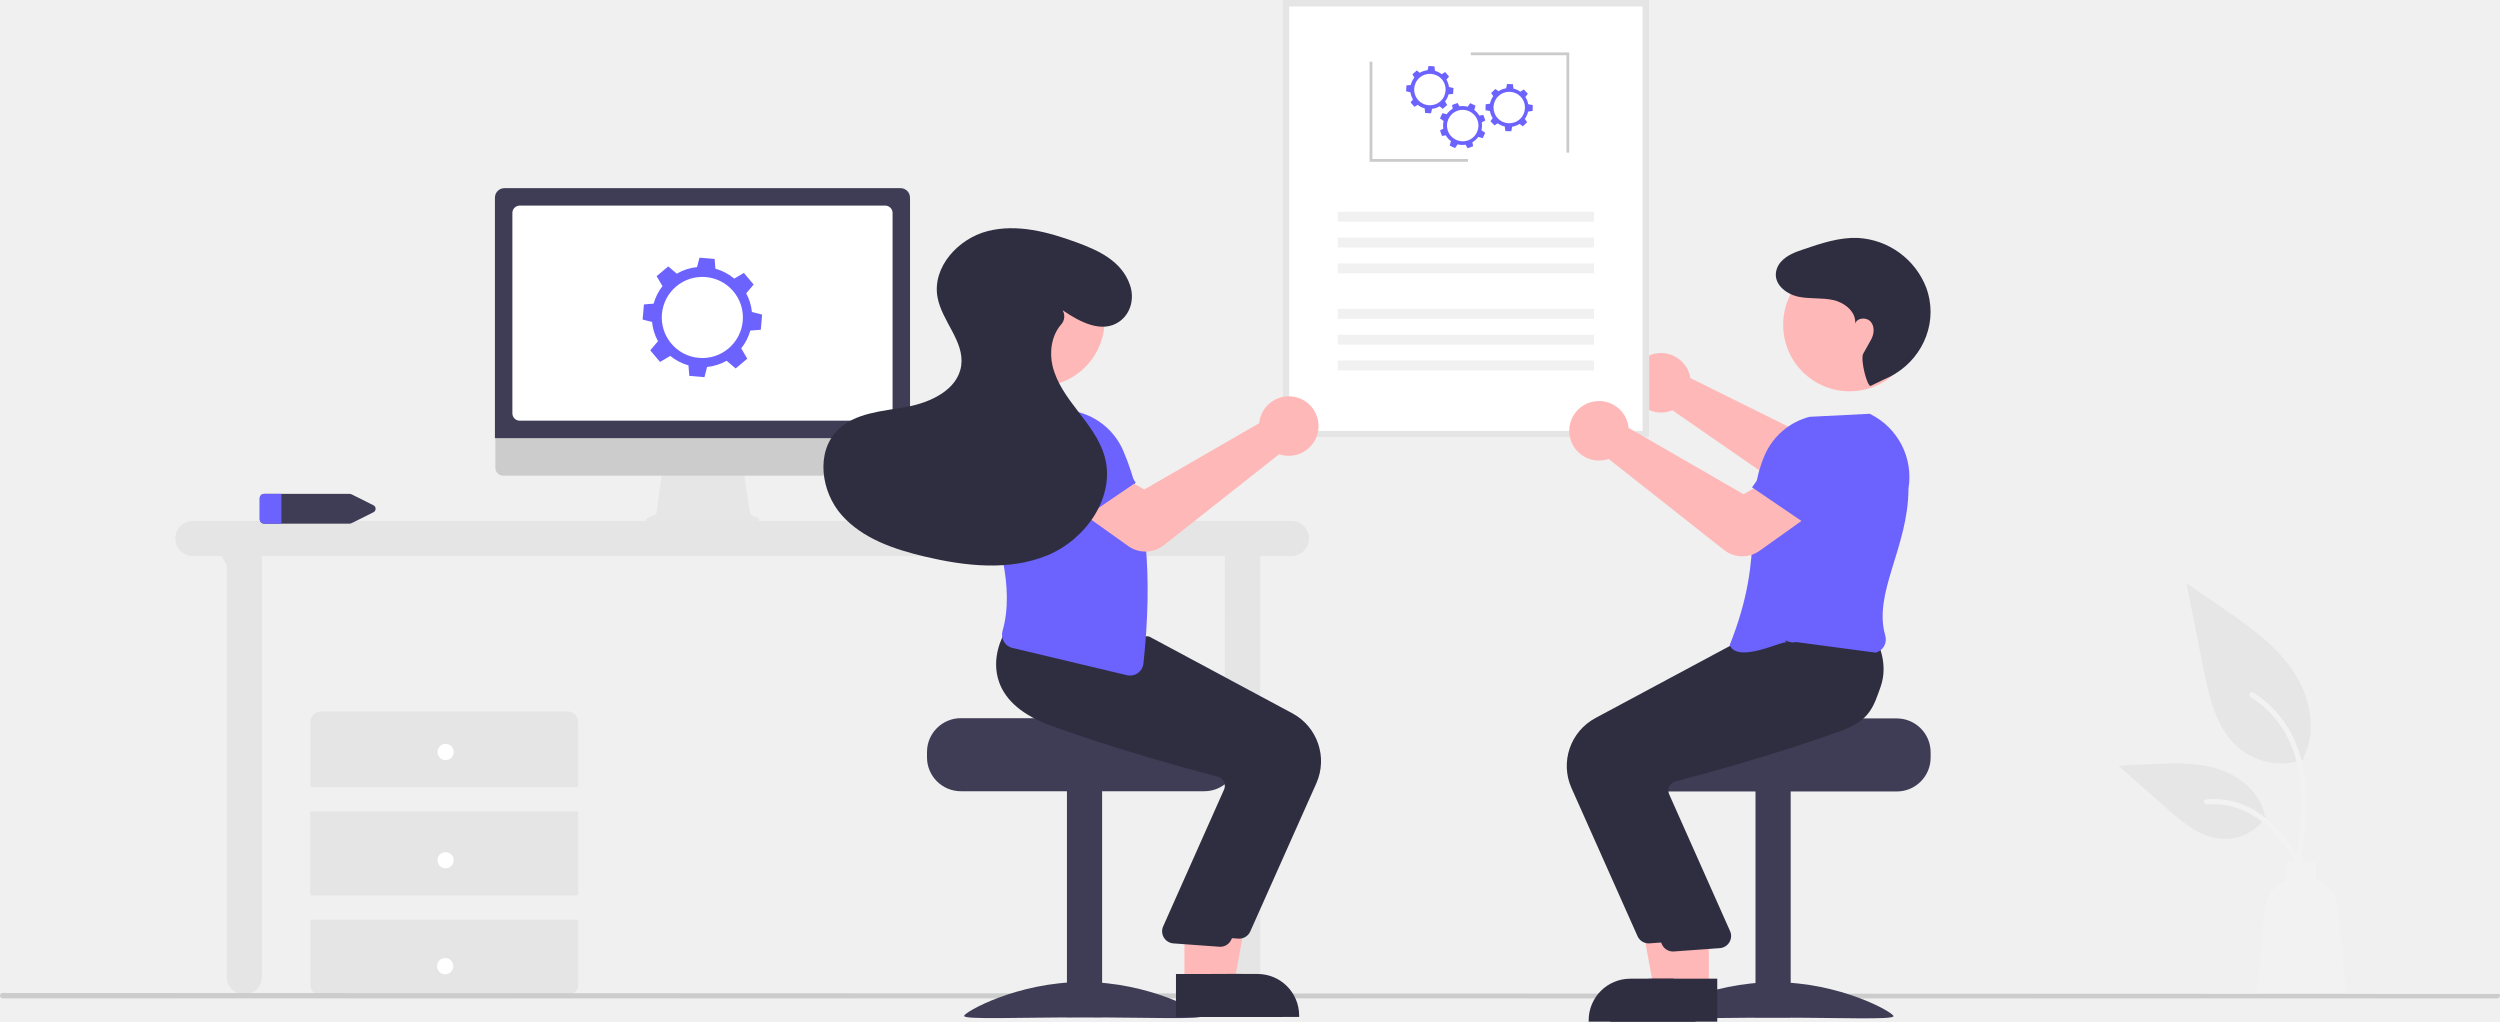
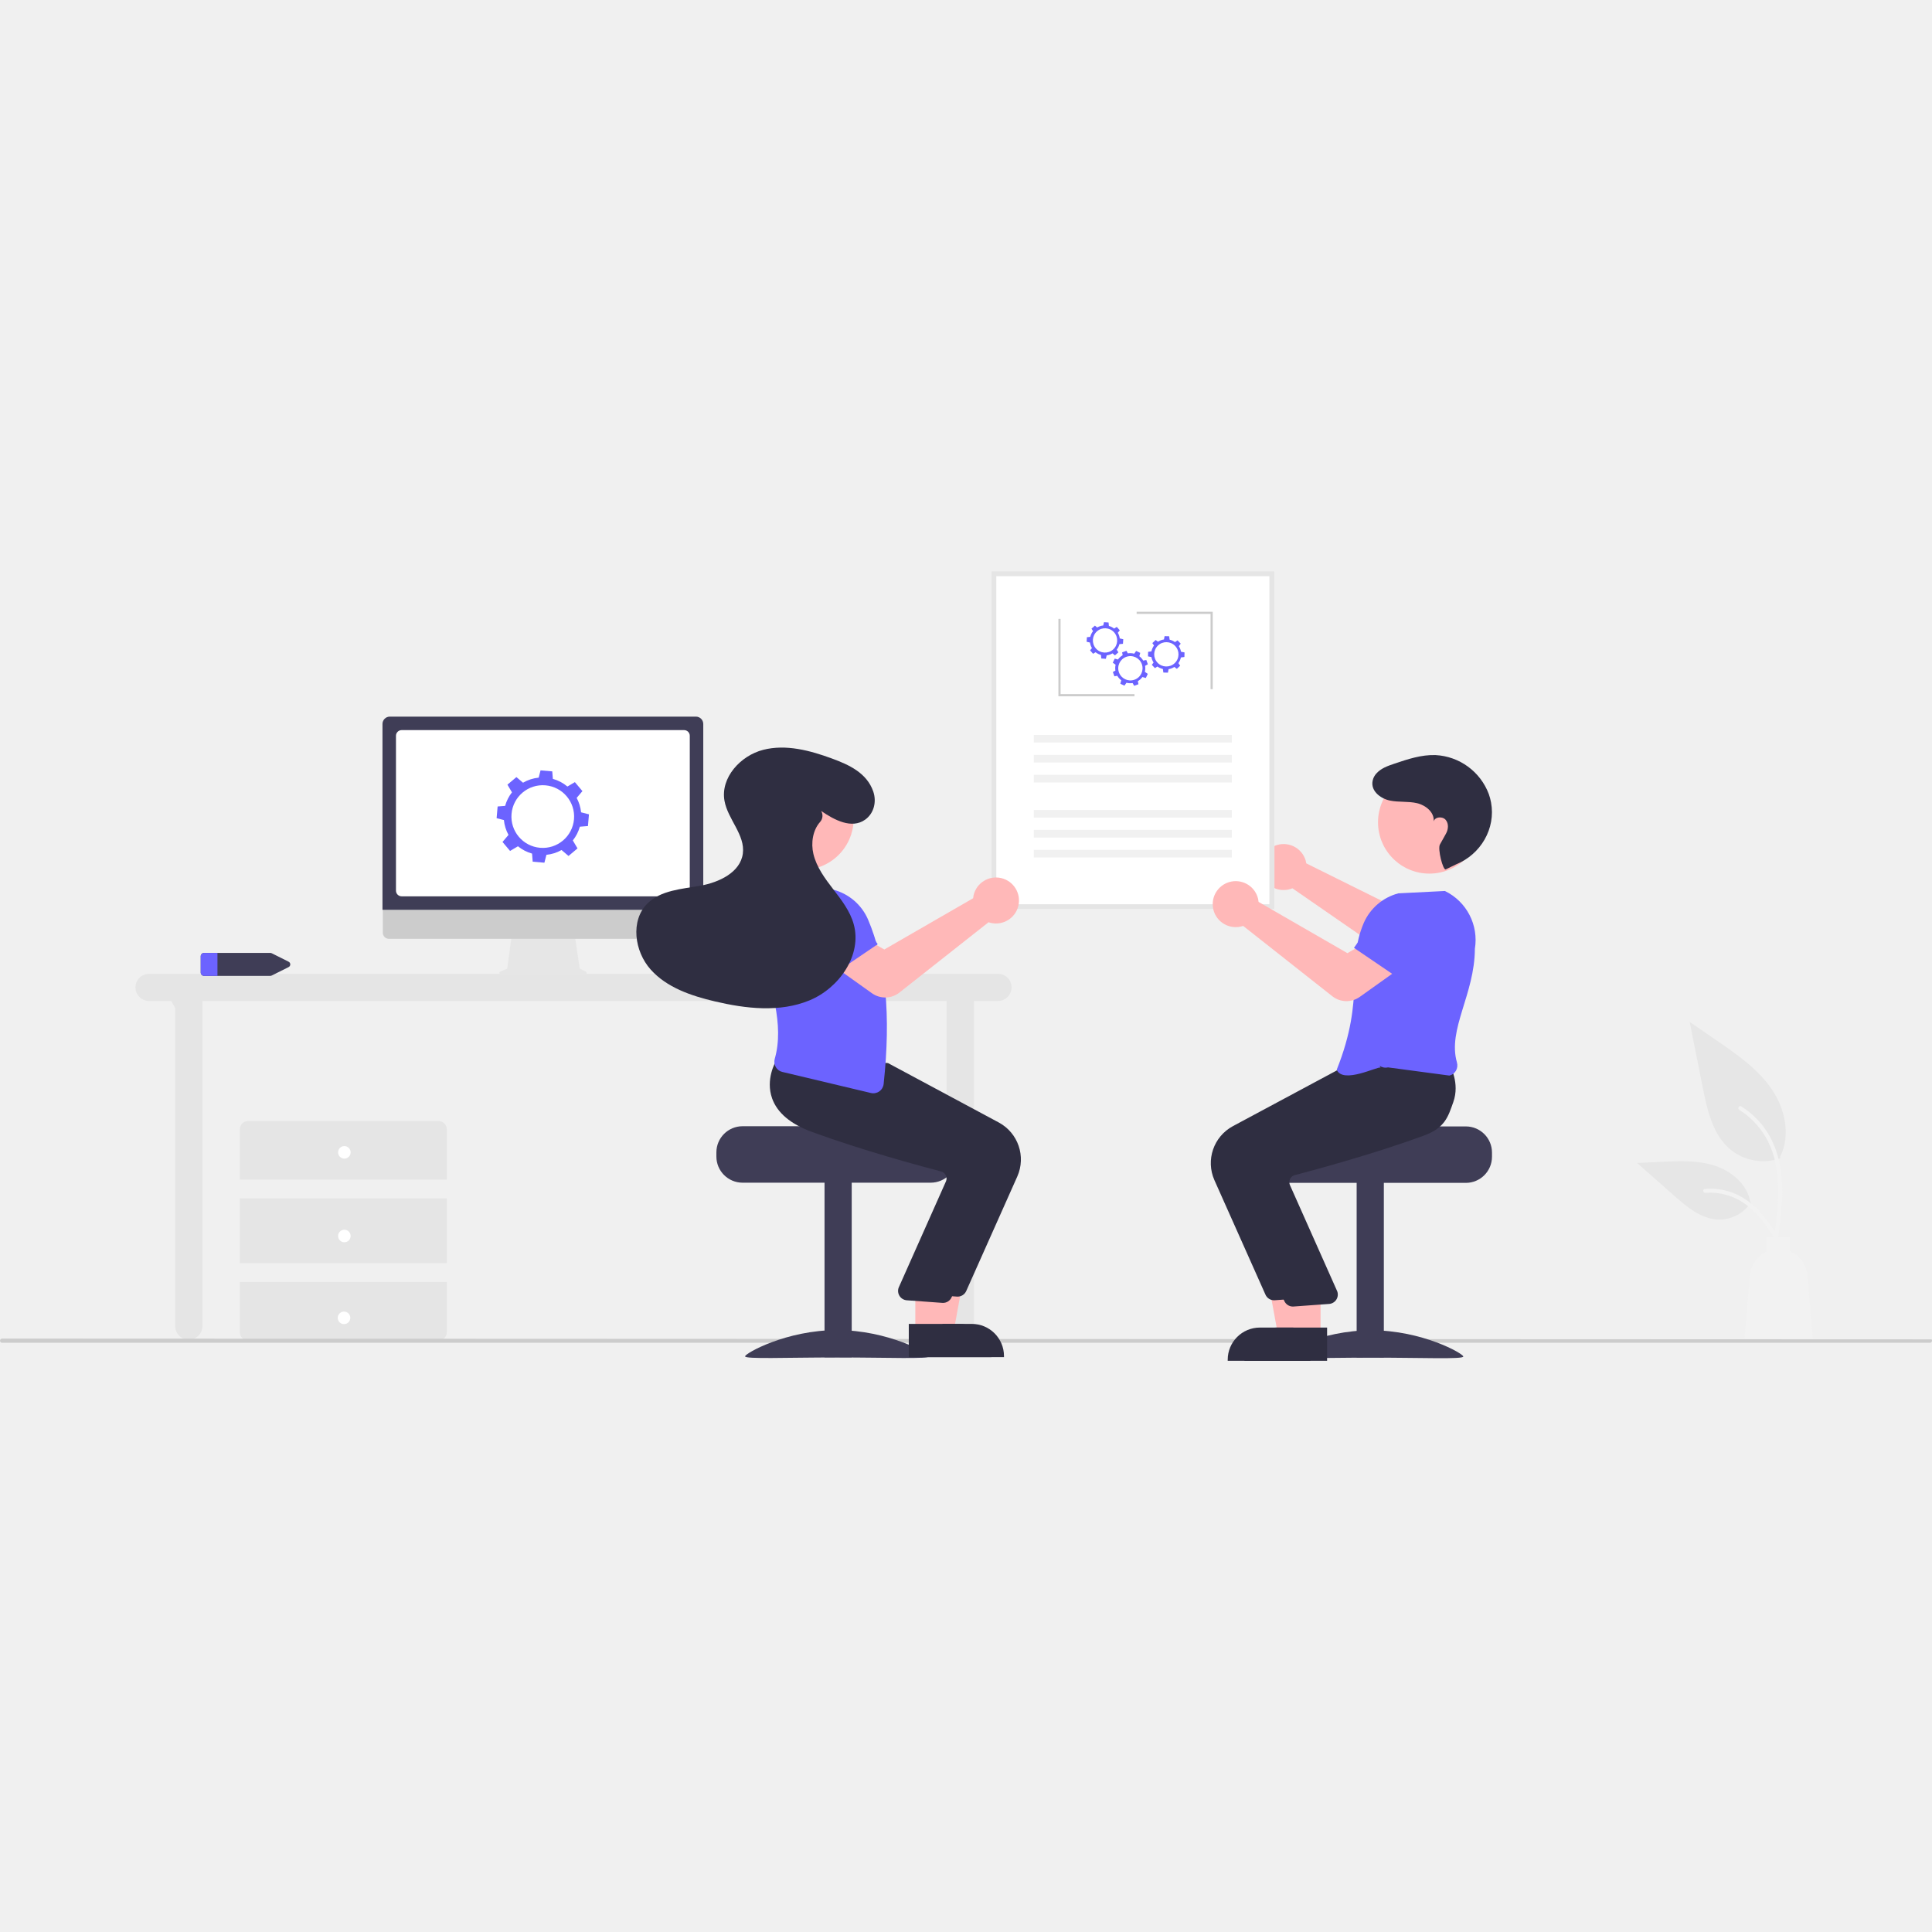
- <svg xmlns="http://www.w3.org/2000/svg" data-name="Layer 1" width="924" height="377.613" viewBox="0 0 924 377.613">
+ <svg xmlns="http://www.w3.org/2000/svg" data-name="Layer 1" width="1500" height="1500" viewBox="0 0 924 377.613">
  <path d="M747.545,392.573a11.003,11.003,0,0,1,14.89,6.915,10.593,10.593,0,0,1,.32,1.435l43.938,21.788,10.168-6.739,12.652,14.565-15.526,12.61a11.148,11.148,0,0,1-13.301.513L756.107,412.832a10.51,10.51,0,0,1-1.015.37,11.003,11.003,0,0,1-14.01-8.561,10.704,10.704,0,0,1-.163-1.34A11.036,11.036,0,0,1,747.545,392.573Z" transform="translate(-138 -261.1934)" fill="#ffb8b8" />
  <path d="M202.796,460.226a6.5,6.5,0,0,0,6.5,6.5h10.609l1.891,3.427V622.226a6.5,6.5,0,0,0,13,0v-155.5H590.697l.099,155.5a6.5,6.5,0,0,0,13,0v-155.5h11.5a6.5,6.5,0,0,0,0-13h-406A6.5,6.5,0,0,0,202.796,460.226Z" transform="translate(-138 -261.1934)" fill="#e5e5e5" />
  <path d="M351.697,552.127v-24a4,4,0,0,0-4-4h-91a4,4,0,0,0-4,4v24Z" transform="translate(-138 -261.1934)" fill="#e5e5e5" />
  <rect x="114.697" y="299.934" width="99" height="31" fill="#e5e5e5" />
  <path d="M252.697,601.127v24a4,4,0,0,0,4,4h91a4,4,0,0,0,4-4v-24Z" transform="translate(-138 -261.1934)" fill="#e5e5e5" />
  <circle cx="164.697" cy="277.934" r="3" fill="#fff" />
  <circle cx="164.697" cy="317.934" r="3" fill="#fff" />
  <circle cx="164.536" cy="357.087" r="3" fill="#fff" />
  <path d="M234,445.26v7.94a1.649,1.649,0,0,0,1.74,1.53h31.42a1.941,1.941,0,0,0,.86-.2l7.93-3.97a1.445,1.445,0,0,0,0-2.66l-7.93-3.97a1.941,1.941,0,0,0-.86-.2H235.74A1.649,1.649,0,0,0,234,445.26Z" transform="translate(-138 -261.1934)" fill="#3f3d56" />
  <path d="M235.74,443.73H242v11h-6.26a1.649,1.649,0,0,1-1.74-1.53v-7.94A1.649,1.649,0,0,1,235.74,443.73Z" transform="translate(-138 -261.1934)" fill="#6c63ff" />
  <path d="M989.444,541.948a24.745,24.745,0,0,1-23.895-4.209c-8.369-7.025-10.993-18.598-13.128-29.314q-3.158-15.848-6.315-31.696l13.221,9.104c9.508,6.547,19.23,13.304,25.814,22.786s9.457,22.428,4.167,32.689" transform="translate(-138 -261.1934)" fill="#e6e6e6" />
  <path d="M988.314,580.322c1.338-9.747,2.714-19.62,1.776-29.472-.834-8.75-3.503-17.295-8.937-24.302A40.427,40.427,0,0,0,970.78,517.149c-1.037-.655-1.992.989-.959,1.641A38.433,38.433,0,0,1,985.023,537.133c3.31,8.418,3.841,17.595,3.271,26.538-.345,5.408-1.076,10.781-1.813,16.146a.985.985,0,0,0,.664,1.169.956.956,0,0,0,1.169-.664Z" transform="translate(-138 -261.1934)" fill="#f2f2f2" />
  <path d="M975.425,563.074a18.215,18.215,0,0,1-15.871,8.192c-8.034-.381-14.732-5.989-20.762-11.312l-17.834-15.746,11.803-.565c8.488-.406,17.195-.785,25.28,1.832s15.541,8.917,17.019,17.285" transform="translate(-138 -261.1934)" fill="#e6e6e6" />
  <path d="M992.096,585.926c-6.441-11.397-13.912-24.063-27.261-28.111a30.421,30.421,0,0,0-11.466-1.184c-1.217.105-.913,1.982.302,1.877a28.261,28.261,0,0,1,18.299,4.841c5.159,3.512,9.177,8.394,12.577,13.572,2.083,3.171,3.948,6.478,5.814,9.779.596,1.055,2.339.293,1.736-.774Z" transform="translate(-138 -261.1934)" fill="#f2f2f2" />
  <path d="M1002.416,597.922a13.793,13.793,0,0,0-8.452-11.552v-6.589h-11.051v6.796a13.786,13.786,0,0,0-7.992,11.345l-2.598,30.206h32.692Z" transform="translate(-138 -261.1934)" fill="#f2f2f2" />
  <path d="M138,629.193a1,1,0,0,1,1-1l922.364.364c.552,0,.636.084.636.636a1,1,0,0,1-1,1H139A1,1,0,0,1,138,629.193Z" transform="translate(-138 -261.1934)" fill="#ccc" />
  <path d="M377.282,452.651l3.283-1.382,2.252-16.456h29.988l2.441,16.389,2.937,1.468a.697.697,0,0,1-.312,1.321H377.552A.697.697,0,0,1,377.282,452.651Z" transform="translate(-138 -261.1934)" fill="#e6e6e6" />
  <path d="M321.079,434.084V413.311H474.212v20.772a2.918,2.918,0,0,1-2.912,2.918H323.991A2.918,2.918,0,0,1,321.079,434.084Z" transform="translate(-138 -261.1934)" fill="#ccc" />
  <path d="M320.925,334.248a3.522,3.522,0,0,1,3.518-3.518H470.828a3.522,3.522,0,0,1,3.518,3.518V423.129H320.925Z" transform="translate(-138 -261.1934)" fill="#3f3d56" />
  <path d="M327.376,413.966V339.893a2.715,2.715,0,0,1,2.712-2.712H465.183a2.715,2.715,0,0,1,2.712,2.712v74.073a2.715,2.715,0,0,1-2.712,2.712H330.089A2.715,2.715,0,0,1,327.376,413.966Z" transform="translate(-138 -261.1934)" fill="#fff" />
  <path d="M612.1,261.193l135.391,0,0,161.66-135.391,0Z" transform="translate(-138 -261.1934)" fill="#fff" />
  <path d="M612.1,261.193l135.391,0,0,161.66-135.391,0Zm133.002,2.388-130.614,0,0,156.883,130.614,0Z" transform="translate(-138 -261.1934)" fill="#e5e5e5" />
  <rect x="494.441" y="78.285" width="94.708" height="3.66" fill="#f1f1f1" />
  <polygon points="578.965 56.406 579.997 56.406 579.997 19.379 543.614 19.379 543.614 20.412 578.965 20.412 578.965 56.406" fill="#cbcbcb" />
  <polygon points="506.199 59.803 542.582 59.803 542.582 58.771 507.231 58.771 507.231 22.777 506.199 22.777 506.199 59.803" fill="#cbcbcb" />
  <rect x="494.441" y="87.827" width="94.708" height="3.66" fill="#f1f1f1" />
  <rect x="494.441" y="97.37" width="94.708" height="3.66" fill="#f1f1f1" />
  <rect x="494.441" y="114.164" width="94.708" height="3.66" fill="#f1f1f1" />
  <rect x="494.441" y="123.707" width="94.708" height="3.66" fill="#f1f1f1" />
  <rect x="494.441" y="133.249" width="94.708" height="3.66" fill="#f1f1f1" />
  <path d="M672.606,290.629l.955-1.169-1.439-1.638-1.282.796a7.149,7.149,0,0,0-2.498-1.26l-.166-1.643-2.175-.141-.366,1.563a7.152,7.152,0,0,0-2.897.967l-1.081-.883-1.638,1.438.736,1.185a7.15,7.15,0,0,0-1.332,2.748l-1.597.161-.141,2.175,1.608.376a7.147,7.147,0,0,0,.937,2.656l-.883,1.081,1.438,1.638,1.185-.736a7.151,7.151,0,0,0,2.578,1.29l.172,1.706,2.175.141.387-1.654a7.151,7.151,0,0,0,2.787-.947l1.169.955,1.638-1.438-.796-1.282a7.152,7.152,0,0,0,1.299-2.642l1.69-.17.141-2.175-1.669-.391A7.151,7.151,0,0,0,672.606,290.629Zm-2.279,8.031a5.813,5.813,0,1,1,.531-8.204A5.813,5.813,0,0,1,670.327,298.661Z" transform="translate(-138 -261.1934)" fill="#6c63ff" />
  <path d="M685.657,306.445l1.317-.736-.737-2.052-1.485.269a7.149,7.149,0,0,0-1.861-2.089l.449-1.589-1.971-.93-.914,1.319a7.152,7.152,0,0,0-3.05-.165l-.681-1.218-2.051.736.249,1.373a7.15,7.15,0,0,0-2.249,2.067l-1.544-.437L670.2,304.965l1.357.94a7.147,7.147,0,0,0-.104,2.814l-1.218.681.736,2.052,1.373-.249a7.151,7.151,0,0,0,1.924,2.147l-.467,1.65,1.971.93.968-1.397a7.151,7.151,0,0,0,2.94.143l.736,1.317,2.051-.736-.269-1.485a7.152,7.152,0,0,0,2.179-1.98l1.635.462.93-1.971-1.409-.976A7.151,7.151,0,0,0,685.657,306.445Zm-5.07,6.633a5.813,5.813,0,1,1,3.507-7.436A5.813,5.813,0,0,1,680.587,313.077Z" transform="translate(-138 -261.1934)" fill="#6c63ff" />
  <path d="M701.781,297.034l.907-1.206-1.503-1.579-1.249.847a7.149,7.149,0,0,0-2.546-1.159l-.231-1.635-2.179-.054-.303,1.576a7.152,7.152,0,0,0-2.856,1.082l-1.115-.839-1.579,1.503.783,1.155a7.149,7.149,0,0,0-1.221,2.799l-1.589.225-.054,2.179,1.621.312a7.147,7.147,0,0,0,1.042,2.616l-.839,1.115,1.503,1.579,1.155-.783a7.15,7.15,0,0,0,2.628,1.186l.24,1.698,2.179.054.321-1.668a7.151,7.151,0,0,0,2.747-1.058l1.206.907,1.579-1.503-.846-1.249a7.152,7.152,0,0,0,1.192-2.692l1.682-.238.054-2.179-1.684-.324A7.151,7.151,0,0,0,701.781,297.034Zm-1.956,8.116a5.813,5.813,0,1,1,.203-8.219A5.813,5.813,0,0,1,699.825,305.15Z" transform="translate(-138 -261.1934)" fill="#6c63ff" />
  <path d="M415.317,383.375l3.879-.308.482-5.601-3.769-.966a18.435,18.435,0,0,0-2.113-6.898l2.763-3.24-3.619-4.301-3.562,2.108a18.443,18.443,0,0,0-6.97-3.668l-.285-3.587-5.6-.482-.893,3.485a18.437,18.437,0,0,0-7.494,2.424l-3.15-2.686-4.301,3.619,2.169,3.664a18.43,18.43,0,0,0-3.272,6.484l-3.587.285-.482,5.6,3.485.894a18.44,18.44,0,0,0,2.199,7.103L378.329,390.67l3.619,4.301,3.77-2.232a18.442,18.442,0,0,0,6.738,3.498l.309,3.879,5.6.482.967-3.77a18.445,18.445,0,0,0,7.236-2.296l3.334,2.843,4.301-3.619-2.252-3.805A18.441,18.441,0,0,0,415.317,383.375ZM396.299,393.464a14.991,14.991,0,1,1,16.221-13.651A14.991,14.991,0,0,1,396.299,393.464Z" transform="translate(-138 -261.1934)" fill="#6c63ff" />
  <path d="M839.059,526.722H791.05c0,1.38-49.48,2.5-49.48,2.5a12.861,12.861,0,0,0-2.11,2,12.41,12.41,0,0,0-2.9,8v2a12.505,12.505,0,0,0,12.5,12.5h90a12.511,12.511,0,0,0,12.5-12.5v-2A12.517,12.517,0,0,0,839.059,526.722Z" transform="translate(-138 -261.1934)" fill="#3f3d56" />
  <rect x="648.836" y="292.032" width="13" height="84" fill="#3f3d56" />
  <path d="M749.836,636.768c0,1.405,19.699.543,44,.543s44,.861,44-.543-19.699-12.543-44-12.543S749.836,635.364,749.836,636.768Z" transform="translate(-138 -261.1934)" fill="#3f3d56" />
  <polygon points="623.571 365.73 611.312 365.729 605.479 333.932 623.573 333.933 623.571 365.73" fill="#ffb8b8" />
  <path d="M764.698,638.807l-39.531-.001v-.5a15.386,15.386,0,0,1,15.386-15.386h.002l24.144.001Z" transform="translate(-138 -261.1934)" fill="#2f2e41" />
  <path d="M743.235,607.205l-24.441-54.808a20.086,20.086,0,0,1,8.819-25.784l53.013-28.428,24.191-2.058,22.315-2.028.161.272c.206.348,5.004,8.635,1.76,17.722-2.46,6.893-8.859,12.276-19.019,16.002-23.714,8.695-51.109,16.127-61.786,18.918a3.451,3.451,0,0,0-2.211,1.76,3.498,3.498,0,0,0-.196,2.799l22.707,51.015a4.5,4.5,0,0,1-3.809,6.029l-16.967,1.235q-.216.021-.43.021A4.497,4.497,0,0,1,743.235,607.205Z" transform="translate(-138 -261.1934)" fill="#2f2e41" />
  <polygon points="631.571 365.73 619.312 365.729 613.479 333.932 631.573 333.933 631.571 365.73" fill="#ffb8b8" />
  <path d="M772.698,638.807l-39.531-.001v-.5a15.386,15.386,0,0,1,15.386-15.386h.002l24.144.001Z" transform="translate(-138 -261.1934)" fill="#2f2e41" />
  <path d="M752.235,610.205l-24.441-54.808a20.086,20.086,0,0,1,8.819-25.784l53.013-28.428,24.191-2.058,17.478-1.516-.002-.24c.206.348,5.004,8.635,1.76,17.722-2.46,6.893-3.859,12.276-14.019,16.002-23.714,8.695-51.109,16.127-61.786,18.918a3.451,3.451,0,0,0-2.211,1.76,3.498,3.498,0,0,0-.196,2.799l22.707,51.015a4.5,4.5,0,0,1-3.809,6.029l-16.967,1.235q-.216.021-.43.021A4.497,4.497,0,0,1,752.235,610.205Z" transform="translate(-138 -261.1934)" fill="#2f2e41" />
  <path d="M798.295,498.612c-1.172-.829-18,8-21,1,14-35,4.353-50.114,12.928-70.184a24.992,24.992,0,0,1,16.567-14.18l22.25-1.123.115.056a26.005,26.005,0,0,1,14.219,27.588c-.079,21.843-13.148,38.503-8.579,54.346a5.122,5.122,0,0,1-.484,3.983,4.884,4.884,0,0,1-3.116,2.309l-29.378-3.919a4.964,4.964,0,0,1-4.017-.777Z" transform="translate(-138 -261.1934)" fill="#6c63ff" />
  <circle cx="683.615" cy="120.06" r="24.561" fill="#ffb8b8" />
  <path d="M775.223,464.483l-42.674-33.666a10.517,10.517,0,0,1-1.036.306,11.027,11.027,0,0,1-8.818-1.691,10.913,10.913,0,0,1-4.626-7.733,11.001,11.001,0,0,1,21.635-3.801,10.574,10.574,0,0,1,.229,1.452l42.481,24.507,10.572-6.086,11.711,15.332-16.414,11.699A10.942,10.942,0,0,1,775.223,464.483Z" transform="translate(-138 -261.1934)" fill="#ffb8b8" />
  <path d="M809.904,457.877l-24.349-16.557,11.443-16.207a11.168,11.168,0,0,1,13.929-3.64h0a11.168,11.168,0,0,1,5.894,13.283Z" transform="translate(-138 -261.1934)" fill="#6c63ff" />
  <path d="M829.438,403.797c-1.305.571-3.977-9.827-2.78-11.907,1.78-3.093,1.675-3.071,2.857-5.117s1.446-4.847-.084-6.648-5.072-1.562-5.77.696c.449-4.288-3.792-7.735-7.993-8.703s-8.632-.367-12.857-1.229c-4.902-1-10.003-5.11-8.047-10.501a7.593,7.593,0,0,1,1.481-2.434c2.26-2.541,5.421-3.626,8.512-4.675,6.43-2.182,13.036-4.392,19.822-4.151a28.798,28.798,0,0,1,25.446,18.609,26.158,26.158,0,0,1,1.083,4.025c2.329,12.524-4.944,24.878-16.756,29.647Z" transform="translate(-138 -261.1934)" fill="#2f2e41" />
  <path d="M480.619,539.133v2a12.511,12.511,0,0,0,12.5,12.5h90a12.505,12.505,0,0,0,12.5-12.5v-2a12.41,12.41,0,0,0-2.9-8,12.861,12.861,0,0,0-2.11-2s-49.48-1.12-49.48-2.5H493.119A12.517,12.517,0,0,0,480.619,539.133Z" transform="translate(-138 -261.1934)" fill="#3f3d56" />
  <rect x="394.343" y="291.943" width="13" height="84" fill="#3f3d56" />
  <path d="M538.343,624.136c-24.301,0-44,11.139-44,12.543s19.699.543,44,.543,44,.861,44-.543C582.343,635.275,562.643,624.136,538.343,624.136Z" transform="translate(-138 -261.1934)" fill="#3f3d56" />
  <polygon points="443.761 332.185 461.855 332.184 456.022 363.981 443.763 363.982 443.761 332.185" fill="#ffb8b8" />
  <path d="M578.636,621.172l24.144-.001h.002a15.386,15.386,0,0,1,15.386,15.386v.5l-39.531.001Z" transform="translate(-138 -261.1934)" fill="#2f2e41" />
  <path d="M595.993,608.124q-.214,0-.43-.021L578.597,606.868a4.5,4.5,0,0,1-3.809-6.029l22.707-51.015a3.498,3.498,0,0,0-.196-2.799,3.451,3.451,0,0,0-2.211-1.76c-10.677-2.791-38.072-10.223-61.786-18.918-10.16-3.726-16.559-9.109-19.019-16.002-3.243-9.087,1.555-17.374,1.76-17.722l.161-.272,22.315,2.028,24.191,2.058,53.013,28.428a20.086,20.086,0,0,1,8.819,25.784l-24.441,54.808A4.497,4.497,0,0,1,595.993,608.124Z" transform="translate(-138 -261.1934)" fill="#2f2e41" />
  <polygon points="437.761 332.185 455.855 332.184 450.022 363.981 437.763 363.982 437.761 332.185" fill="#ffb8b8" />
  <path d="M572.636,621.172l24.144-.001h.002a15.386,15.386,0,0,1,15.386,15.386v.5l-39.531.001Z" transform="translate(-138 -261.1934)" fill="#2f2e41" />
  <path d="M588.993,611.124q-.214,0-.43-.021L571.597,609.868a4.5,4.5,0,0,1-3.809-6.029l22.707-51.015a3.498,3.498,0,0,0-.196-2.799,3.451,3.451,0,0,0-2.211-1.76c-10.677-2.791-38.072-10.223-61.786-18.918-10.16-3.726-16.559-9.109-19.019-16.002-3.243-9.087,1.555-17.374,1.76-17.722l.161-.272,22.315,2.028,24.191,2.058,53.013,28.428a20.086,20.086,0,0,1,8.819,25.784l-24.441,54.808A4.497,4.497,0,0,1,588.993,611.124Z" transform="translate(-138 -261.1934)" fill="#2f2e41" />
  <path d="M503.504,417.08a11.168,11.168,0,0,1,14.263-2.784h0a11.168,11.168,0,0,1,5.002,13.5l-6.72,18.667-27.525-10.459Z" transform="translate(-138 -261.1934)" fill="#6c63ff" />
  <path d="M558.534,509.963a4.964,4.964,0,0,1-4.017.777l-42.378-10.081a4.884,4.884,0,0,1-3.116-2.309,5.122,5.122,0,0,1-.484-3.983c4.57-15.843-1.422-35.483-8.579-54.346a26.005,26.005,0,0,1,14.219-27.588l.115-.056,22.25,1.123a24.992,24.992,0,0,1,16.567,14.18c8.576,20.071,11.031,45.825,7.506,78.735a4.999,4.999,0,0,1-2.083,3.549Z" transform="translate(-138 -261.1934)" fill="#6c63ff" />
  <circle cx="521.72" cy="379.505" r="24.561" transform="translate(-74.45489 572.5051) rotate(-80.78253)" fill="#ffb8b8" />
  <path d="M555.052,463.054l-16.414-11.699,11.711-15.332,10.572,6.086,42.481-24.507a10.574,10.574,0,0,1,.229-1.452,11,11,0,1,1,8.191,13.226,10.518,10.518,0,0,1-1.036-.306l-42.674,33.666A10.942,10.942,0,0,1,555.052,463.054Z" transform="translate(-138 -261.1934)" fill="#ffb8b8" />
  <path d="M526.513,433.007a11.168,11.168,0,0,1,5.894-13.283h0a11.168,11.168,0,0,1,13.929,3.64l11.443,16.207-24.349,16.557Z" transform="translate(-138 -261.1934)" fill="#6c63ff" />
  <path d="M530.785,375.951a4.437,4.437,0,0,1-.594,5.186c-3.489,3.946-4.419,10.054-3.162,15.315,1.509,6.313,5.516,11.693,9.472,16.839s8.051,10.431,9.789,16.685c4.114,14.805-6.938,30.594-21.141,36.46s-30.378,4.008-45.332.474c-11.287-2.667-22.935-6.591-30.654-15.248s-9.767-23.311-1.564-31.51c6.43-6.427,16.443-6.945,25.391-8.555s19.083-6.354,20.281-15.367c1.191-8.955-7.199-16.355-8.779-25.25-1.965-11.06,7.655-21.599,18.541-24.373s22.367.307,32.911,4.181c8.111,2.979,16.593,6.866,19.681,15.695,1.717,4.909.383,10.504-3.851,13.525-6.447,4.601-14.736.16-21.049-4.161Z" transform="translate(-138 -261.1934)" fill="#2f2e41" />
</svg>
